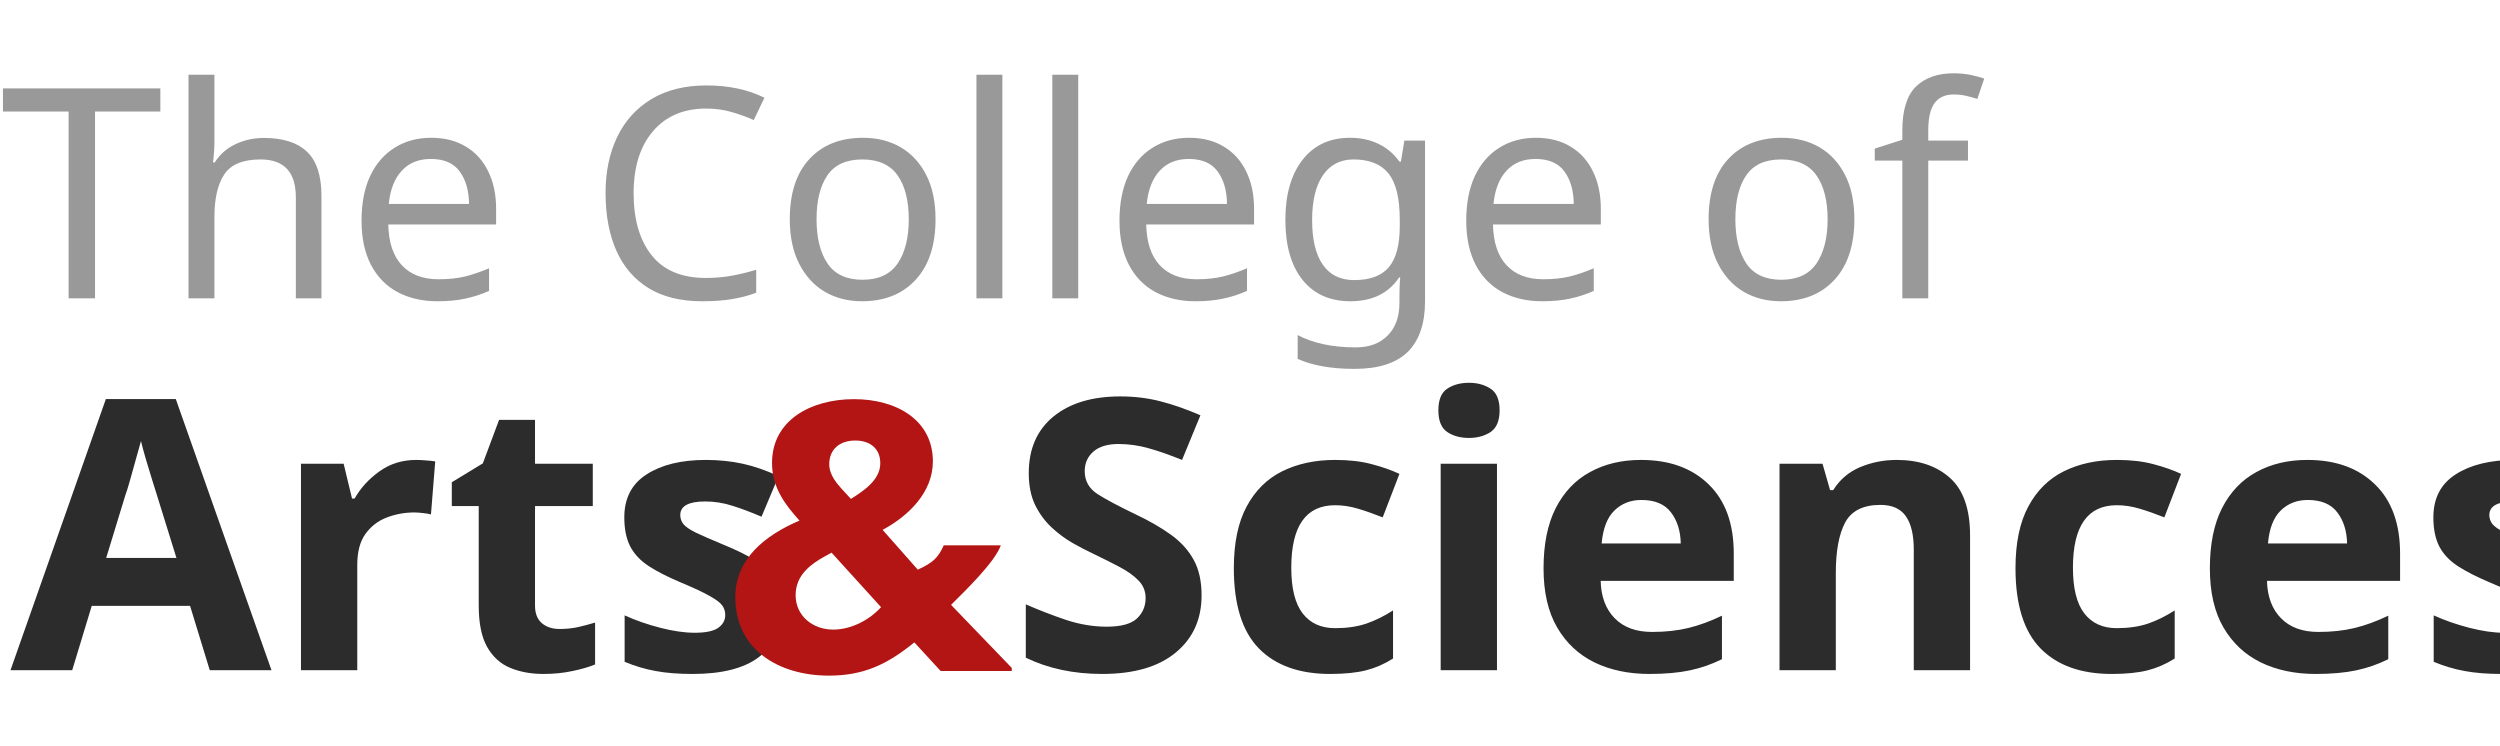
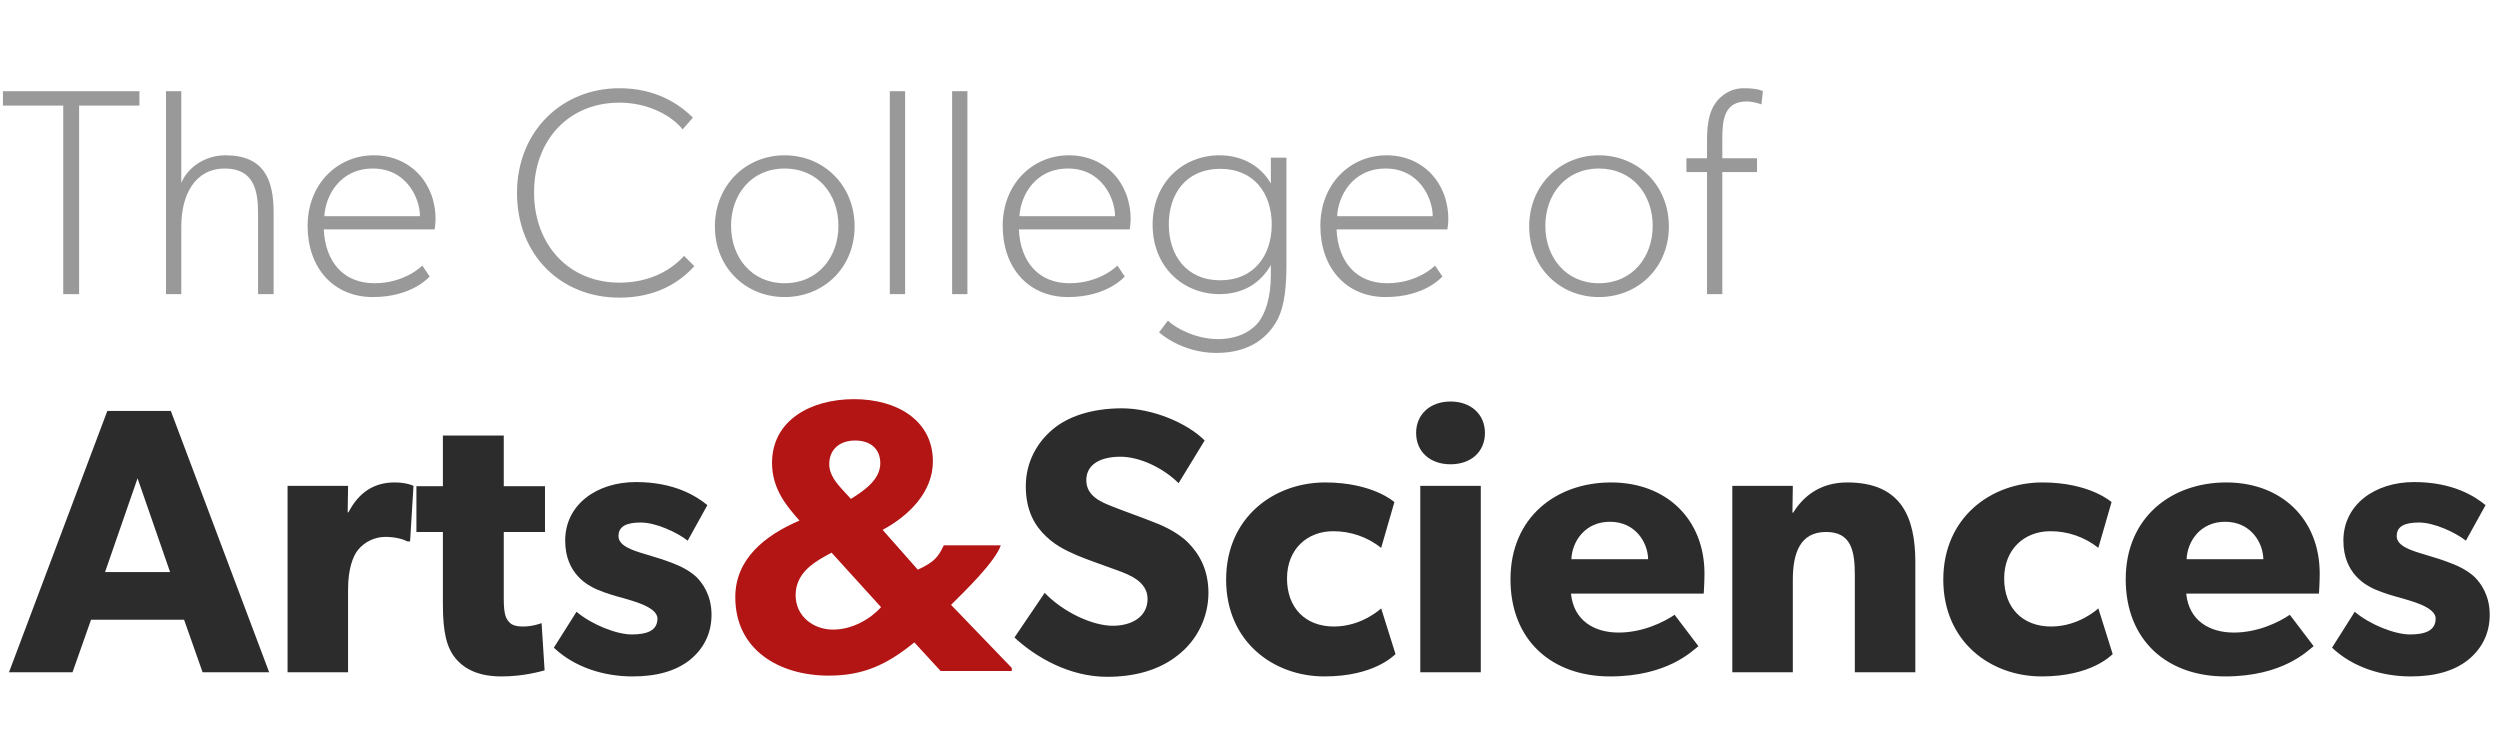
<svg xmlns="http://www.w3.org/2000/svg" width="238" height="71" viewBox="0 0 238 71" fill="none">
  <g id="college">
    <g id="Group">
-       <g id="College" font-family="Gibson" white-space="pre" letter-spacing="0">
-         <text id="Sciences" fill="#2C2C2C" font-size="36" font-weight="600">
-           <tspan x="96" y="63.8">Sciences</tspan>
-         </text>
-         <text id="Arts" fill="#2C2C2C" font-size="36" font-weight="600">
-           <tspan x="1" y="63.8">Arts</tspan>
-         </text>
-         <text id="The College of" fill="#999" font-size="28" font-weight="300">
-           <tspan x="0" y="28.4">The College of</tspan>
-         </text>
+       <g id="College">
+         <path d="M115.044 56.44c0-2.232-.9-3.744-1.944-4.788-1.116-1.116-2.772-1.764-3.456-2.016-.792-.324-2.628-.972-3.708-1.404-1.116-.432-2.52-1.008-2.52-2.52s1.368-2.232 3.24-2.232 4.104 1.08 5.544 2.52l2.484-4.068c-1.692-1.692-5.004-3.06-7.884-3.06-2.88 0-5.148.792-6.552 1.98-1.44 1.188-2.592 3.06-2.592 5.436 0 2.34.864 3.78 1.944 4.788 1.08 1.044 2.34 1.512 2.952 1.8.828.36 2.7 1.008 3.78 1.404 1.08.396 2.916 1.044 2.916 2.736 0 1.656-1.44 2.556-3.312 2.556-1.908 0-4.68-1.26-6.48-3.132l-2.88 4.248c2.016 1.872 5.22 3.744 8.82 3.744 2.664 0 4.968-.648 6.732-2.052a7.523 7.523 0 0 0 2.916-5.94zm16.443 1.476s-1.8 1.728-4.5 1.728-4.464-1.764-4.464-4.572 1.944-4.5 4.392-4.5a7.298 7.298 0 0 1 4.572 1.584l1.26-4.356s-2.052-1.872-6.588-1.872c-4.86 0-9.432 3.312-9.432 9.252 0 5.904 4.5 9.216 9.36 9.216 4.716 0 6.588-1.98 6.768-2.124l-1.368-4.356zm9.88-16.704c0-1.764-1.332-2.988-3.276-2.988-1.944 0-3.276 1.224-3.276 2.988 0 1.8 1.332 2.988 3.276 2.988 1.944 0 3.276-1.188 3.276-2.988zm-.396 5.04h-5.76V64h5.76V46.252zm21.295 8.352c0-5.184-3.636-8.676-8.892-8.676-5.256 0-9.576 3.348-9.576 9.216 0 5.868 3.996 9.252 9.468 9.252 5.508 0 7.848-2.448 8.424-2.88l-2.268-2.988c-1.008.684-3.024 1.692-5.328 1.692-2.34 0-4.284-1.152-4.536-3.708h12.636s.072-1.044.072-1.908zm-12.672-1.368c.072-1.692 1.296-3.564 3.672-3.564 2.412 0 3.6 1.944 3.636 3.564h-7.308zm32.746.288c0-4.284-1.332-7.596-6.48-7.596-2.556 0-4.176 1.296-5.148 2.88h-.072l.036-2.556h-5.76V64h5.76v-8.784c0-2.556.684-4.572 3.168-4.572 2.376 0 2.736 1.764 2.736 4.104V64h5.76V53.524zm17.421 4.392s-1.8 1.728-4.5 1.728-4.464-1.764-4.464-4.572 1.944-4.5 4.392-4.5a7.298 7.298 0 0 1 4.572 1.584l1.26-4.356s-2.052-1.872-6.588-1.872c-4.86 0-9.432 3.312-9.432 9.252 0 5.904 4.5 9.216 9.36 9.216 4.716 0 6.588-1.98 6.768-2.124l-1.368-4.356zm21.075-3.312c0-5.184-3.636-8.676-8.892-8.676-5.256 0-9.576 3.348-9.576 9.216 0 5.868 3.996 9.252 9.468 9.252 5.508 0 7.848-2.448 8.424-2.88l-2.268-2.988c-1.008.684-3.024 1.692-5.328 1.692-2.34 0-4.284-1.152-4.536-3.708h12.636s.072-1.044.072-1.908zm-12.672-1.368c.072-1.692 1.296-3.564 3.672-3.564 2.412 0 3.6 1.944 3.636 3.564h-7.308zm28.858 5.292c0-1.872-.864-3.024-1.44-3.6-.612-.576-1.512-1.044-2.304-1.332-.756-.288-1.296-.468-2.52-.828-1.224-.36-2.592-.792-2.592-1.728 0-.936.756-1.296 2.124-1.296 1.44 0 3.456.936 4.464 1.728l1.872-3.384c-1.008-.828-3.096-2.196-6.804-2.196s-6.732 2.124-6.732 5.58c0 3.168 2.196 4.284 3.024 4.644.828.36 1.836.648 2.52.828.648.216 3.24.792 3.24 1.944s-1.008 1.512-2.448 1.512-3.816-.936-5.256-2.16l-2.16 3.42c2.016 1.908 4.824 2.736 7.488 2.736 2.376 0 4.14-.54 5.436-1.548 1.296-1.044 2.088-2.484 2.088-4.32z" id="Sciences" fill="#2C2C2C" />
+         <path d="M16.264 39.124h-6.048L.856 64h6.048l1.764-5.004h8.856L19.288 64h6.336l-9.36-24.876zM10 54.46l3.096-8.928 3.096 8.928H10zm29.365-8.208s-.612-.324-1.8-.324c-1.908 0-3.384.9-4.392 2.844H33.1l.036-2.52h-5.76V64h5.76v-7.884c0-1.98.468-3.132.9-3.708a3.381 3.381 0 0 1 2.664-1.296c1.008 0 1.764.252 2.088.432h.252l.324-5.292zm12.518.036h-3.924v-4.824h-5.796v4.824h-2.52v4.356h2.52v6.876c0 2.7.36 4.176 1.26 5.22.9 1.044 2.268 1.656 4.32 1.656 2.088 0 3.672-.468 4.104-.576l-.288-4.5s-.828.324-1.728.324c-.756 0-1.116-.144-1.368-.432-.288-.324-.504-.684-.504-2.196v-6.372h3.924v-4.356zm15.854 12.24c0-1.872-.864-3.024-1.44-3.6-.612-.576-1.512-1.044-2.304-1.332-.756-.288-1.296-.468-2.52-.828-1.224-.36-2.592-.792-2.592-1.728 0-.936.756-1.296 2.124-1.296 1.44 0 3.456.936 4.464 1.728l1.872-3.384c-1.008-.828-3.096-2.196-6.804-2.196s-6.732 2.124-6.732 5.58c0 3.168 2.196 4.284 3.024 4.644.828.36 1.836.648 2.52.828.648.216 3.24.792 3.24 1.944S61.581 60.4 60.141 60.4s-3.816-.936-5.256-2.16l-2.16 3.42c2.016 1.908 4.824 2.736 7.488 2.736 2.376 0 4.14-.54 5.436-1.548 1.296-1.044 2.088-2.484 2.088-4.32z" id="Arts" fill="#2C2C2C" />
+         <path d="M13.272 8.68H.28v1.372h5.74V28h1.512V10.052h5.74V8.68zM26.05 20.244c0-3.08-.867-5.46-4.591-5.46-1.877 0-3.556 1.092-4.2 2.632V8.68h-1.457V28h1.457v-6.44c0-3.08 1.343-5.516 4.143-5.516s3.165 2.156 3.165 4.256V28h1.483v-7.756zm15.414.616c0-3.5-2.464-6.076-5.88-6.076-3.444 0-6.3 2.716-6.3 6.72 0 3.976 2.436 6.776 6.216 6.776 3.78 0 5.404-1.96 5.404-1.96l-.7-1.036s-1.624 1.68-4.564 1.68-4.676-2.044-4.816-5.124H41.38s.084-.56.084-.98zm-10.584-.28c.084-1.82 1.4-4.536 4.62-4.536s4.48 2.856 4.48 4.536h-9.1zm34.243 3.78c-1.4 1.54-3.5 2.548-6.16 2.548-4.76 0-8.12-3.556-8.12-8.596s3.36-8.54 8.12-8.54c2.8 0 5.04 1.288 6.02 2.548l.98-1.12c-1.4-1.4-3.64-2.8-7-2.8-5.46 0-9.744 4.088-9.744 9.968s4.144 9.968 9.744 9.968c3.5 0 5.74-1.456 7.14-2.996l-.98-.98zm16.235-2.8c0-3.92-2.94-6.776-6.665-6.776-3.695 0-6.635 2.856-6.635 6.776s2.94 6.72 6.635 6.72c3.725 0 6.665-2.8 6.665-6.72zm-1.54-.056c0 2.996-1.96 5.46-5.124 5.46-3.136 0-5.097-2.464-5.097-5.46 0-3.024 1.96-5.46 5.097-5.46 3.163 0 5.123 2.436 5.123 5.46zM86.165 8.68h-1.456V28h1.456V8.68zm5.933 0h-1.456V28h1.456V8.68zm15.538 12.18c0-3.5-2.464-6.076-5.88-6.076-3.444 0-6.3 2.716-6.3 6.72 0 3.976 2.436 6.776 6.216 6.776 3.78 0 5.404-1.96 5.404-1.96l-.7-1.036s-1.624 1.68-4.564 1.68-4.676-2.044-4.816-5.124h10.556s.084-.56.084-.98zm-10.584-.28c.084-1.82 1.4-4.536 4.62-4.536s4.48 2.856 4.48 4.536h-9.1zm25.417-5.572h-1.484v2.464c-.868-1.54-2.576-2.688-4.9-2.688-3.416 0-6.356 2.548-6.356 6.608S112.669 28 116.085 28c2.324 0 3.948-1.092 4.9-2.772v.952c0 2.24-.56 3.64-1.12 4.424-.56.756-1.82 1.68-3.92 1.68-2.1 0-4.06-1.064-4.76-1.764l-.84 1.12s2.1 1.96 5.46 1.96 4.9-1.68 5.6-2.8c.7-1.12 1.064-2.66 1.064-5.6V15.008zm-1.4 6.356c0 2.94-1.68 5.32-4.9 5.32-3.22 0-4.9-2.38-4.9-5.32 0-2.94 1.68-5.292 4.9-5.292 3.22 0 4.9 2.352 4.9 5.292zm16.809-.504c0-3.5-2.464-6.076-5.88-6.076-3.444 0-6.3 2.716-6.3 6.72 0 3.976 2.436 6.776 6.216 6.776 3.78 0 5.404-1.96 5.404-1.96l-.7-1.036s-1.624 1.68-4.564 1.68-4.676-2.044-4.816-5.124h10.556s.084-.56.084-.98zm-10.584-.28c.084-1.82 1.4-4.536 4.62-4.536s4.48 2.856 4.48 4.536h-9.1zm31.583.98c0-3.92-2.94-6.776-6.664-6.776-3.696 0-6.636 2.856-6.636 6.776s2.94 6.72 6.636 6.72c3.724 0 6.664-2.8 6.664-6.72zm-1.54-.056c0 2.996-1.96 5.46-5.124 5.46-3.136 0-5.096-2.464-5.096-5.46 0-3.024 1.96-5.46 5.096-5.46 3.164 0 5.124 2.436 5.124 5.46zM167.828 8.68s-.42-.28-1.82-.28c-1.4 0-2.324.84-2.744 1.484-.42.616-.756 1.596-.756 3.416v1.764h-1.96v1.316h1.96V28h1.456V16.38h3.304v-1.316h-3.304V13.16c0-1.82.224-3.5 2.324-3.5.7 0 1.4.28 1.4.28l.14-1.26z" id="The College of" fill="#999" />
      </g>
    </g>
    <g id="&amp;/semi">
      <path id="&amp;" d="M96.32 63.584l-5.78-6c1.363-1.363 4.15-4.038 4.74-5.67h-5.432c-.545 1.183-.993 1.632-2.473 2.32l-3.35-3.792c2.466-1.325 4.785-3.57 4.785-6.516 0-3.938-3.46-5.926-7.509-5.926-4.086 0-7.804 1.988-7.804 6.074 0 2.466 1.399 4.123 2.614 5.485C72.835 50.958 70 53.203 70 56.847c0 5.043 4.197 7.473 8.908 7.473 3.313 0 5.559-1.068 8.136-3.166l2.503 2.724h6.773v-.294zM83.804 44.11c0 1.62-1.693 2.687-2.797 3.386l-.847-.92c-.405-.479-1.215-1.288-1.215-2.393 0-1.399.994-2.245 2.467-2.245 1.435 0 2.392.773 2.392 2.172zm.074 13.693c-.957 1.068-2.687 2.135-4.565 2.135-1.914 0-3.57-1.288-3.57-3.276 0-1.95 1.509-2.981 2.687-3.644l.736-.405 4.712 5.19z" fill="#B31414" />
    </g>
  </g>
</svg>
